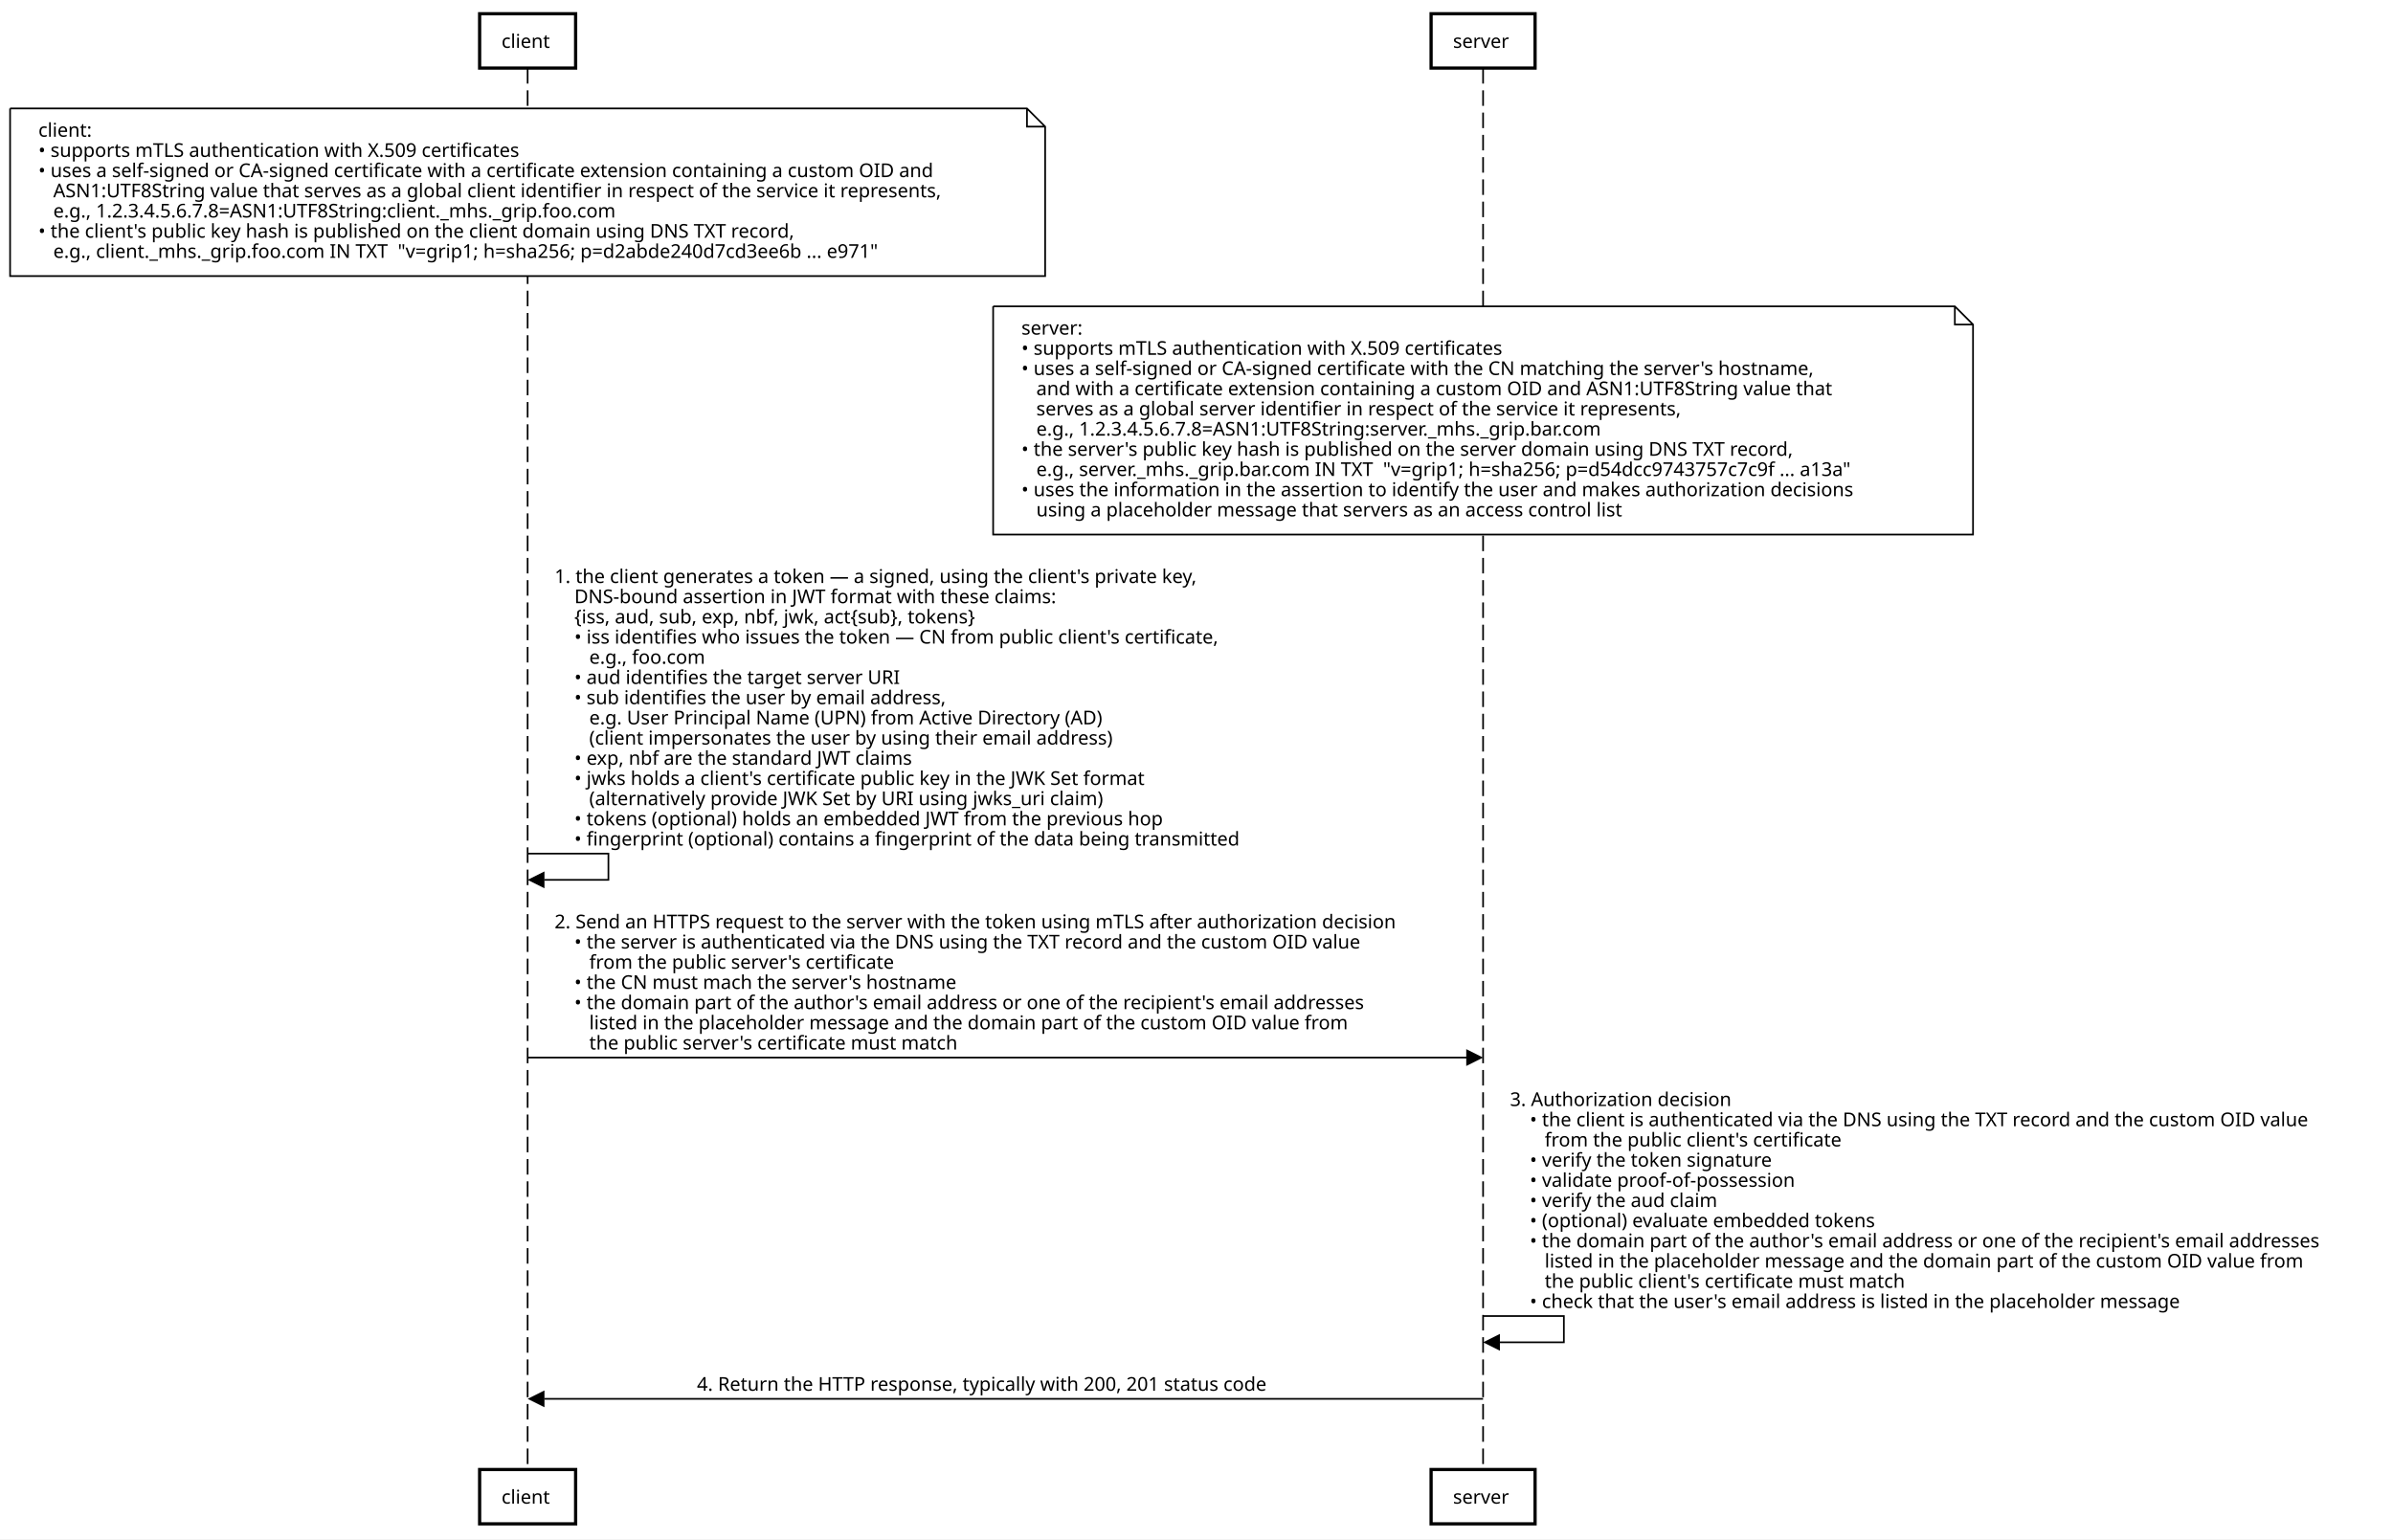
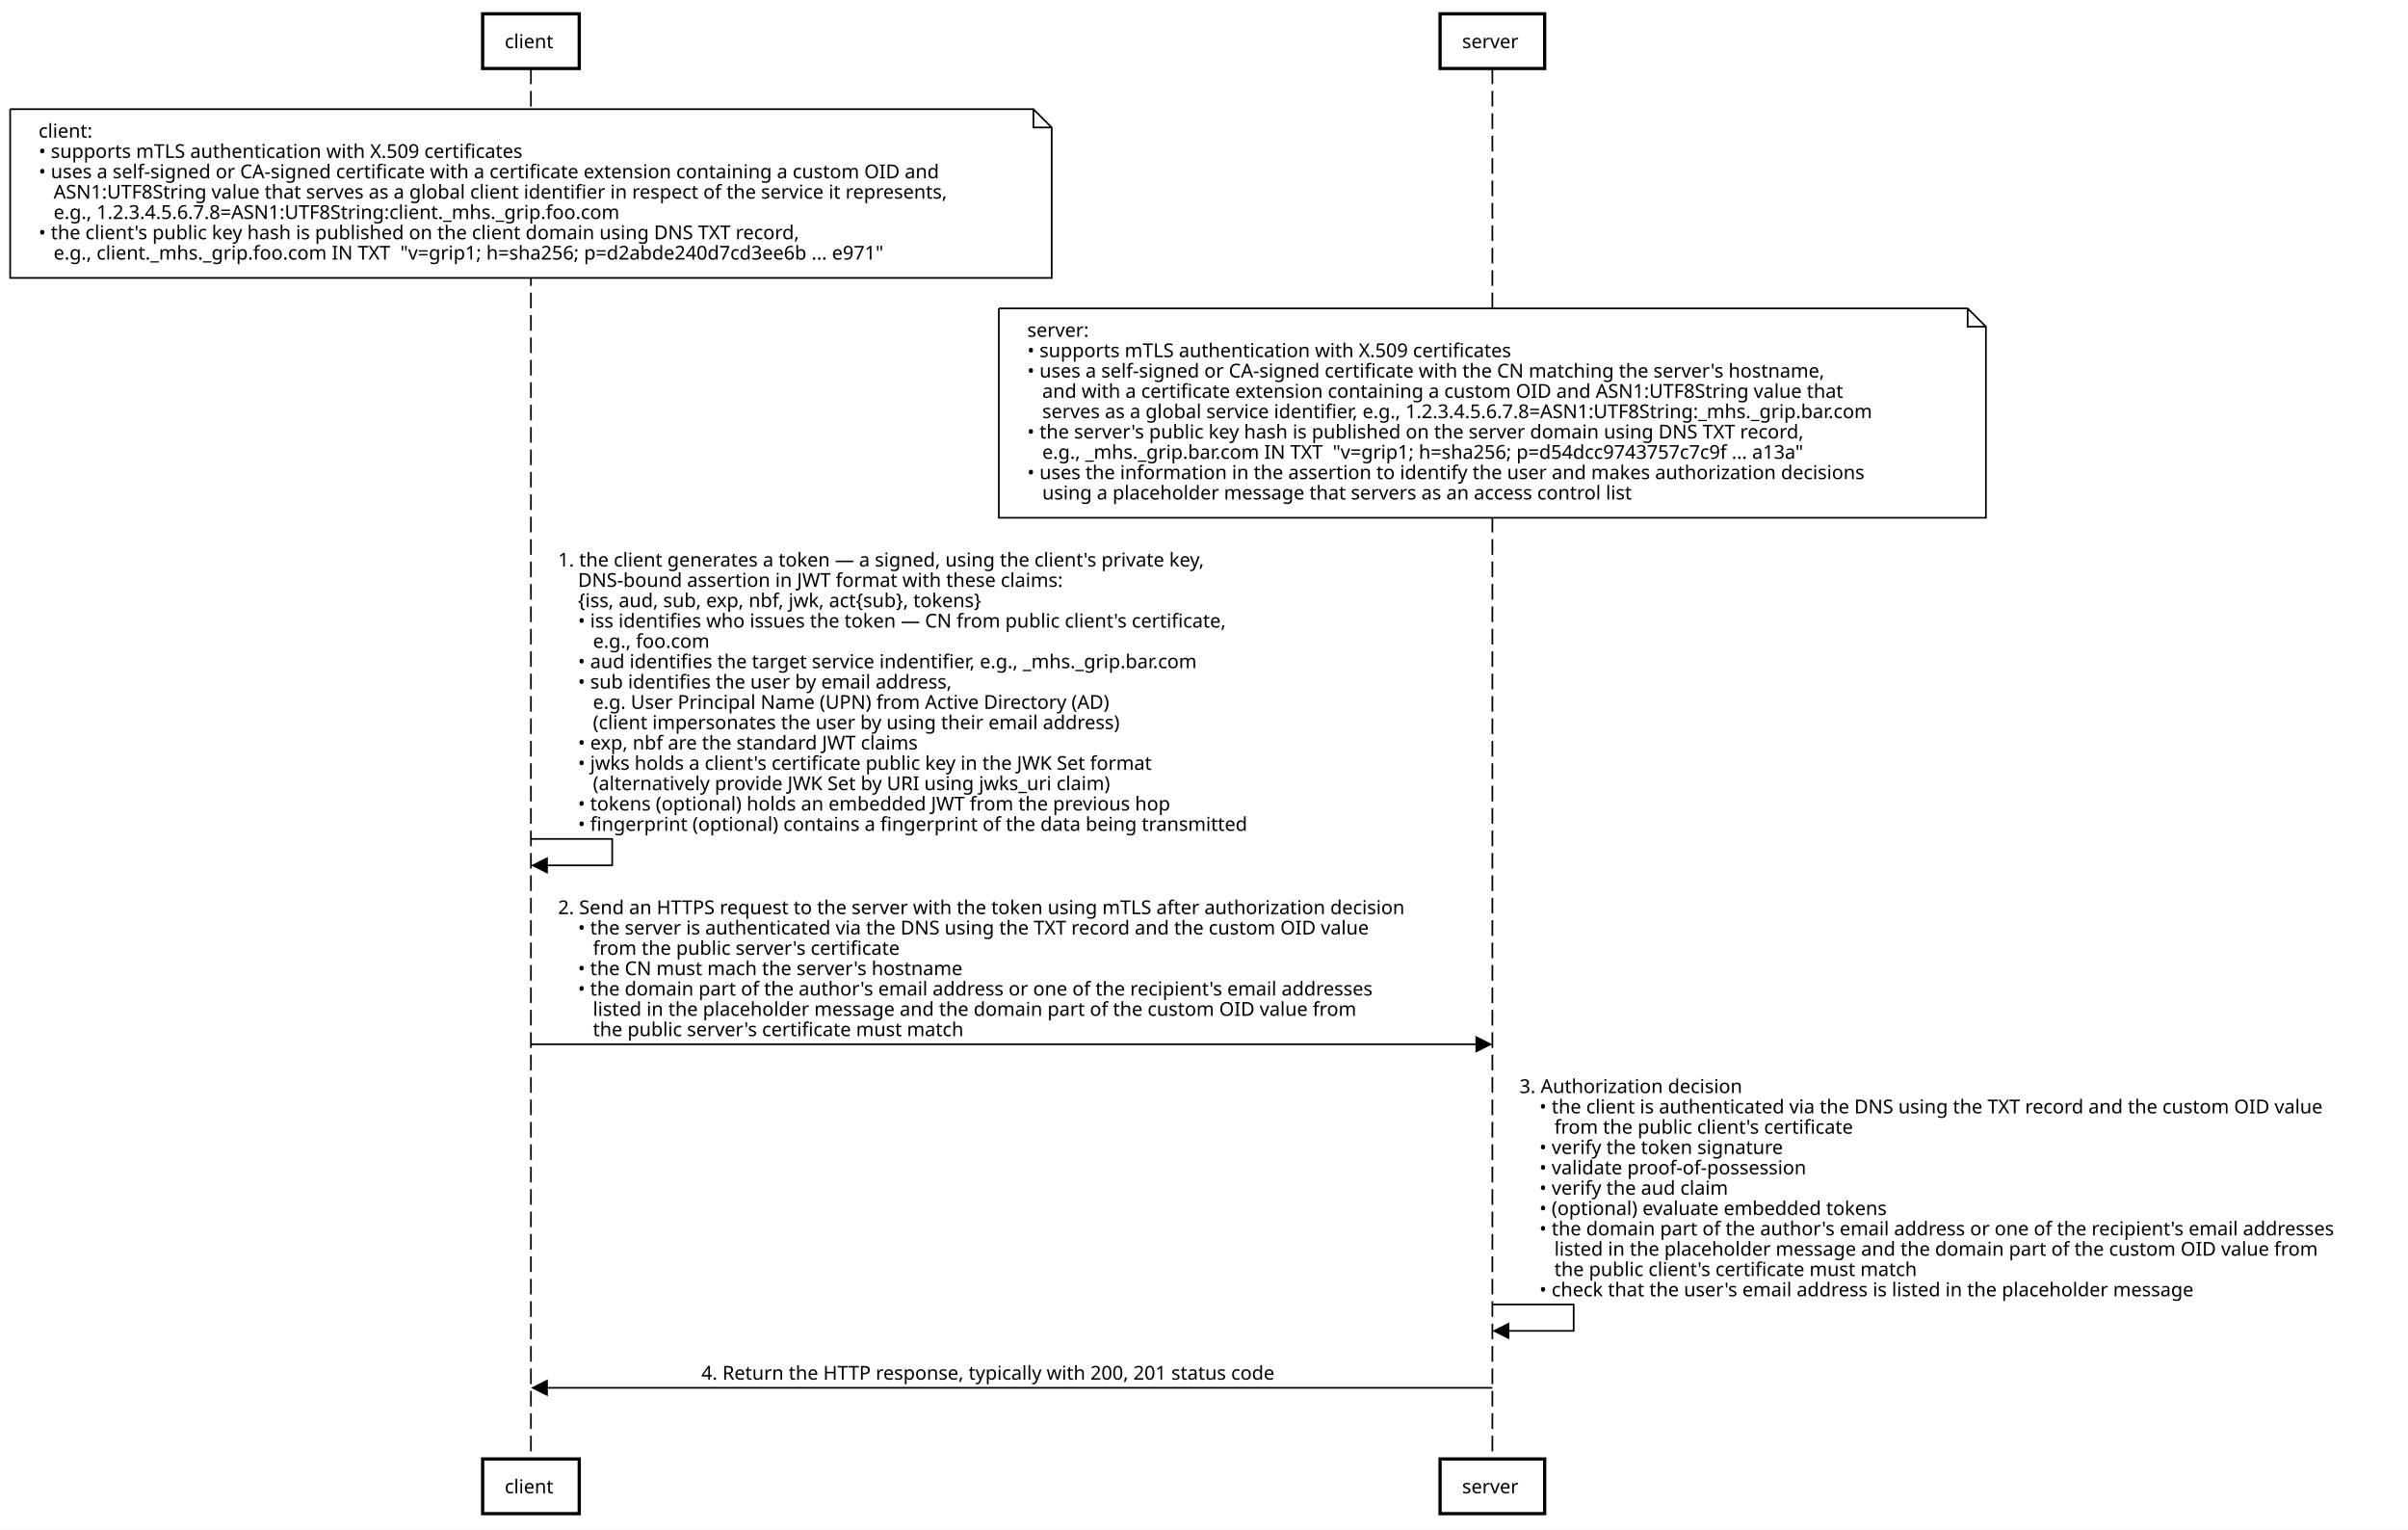
- <svg xmlns="http://www.w3.org/2000/svg" version="1.1" width="1340" height="862">
+ <svg xmlns="http://www.w3.org/2000/svg" version="1.1" width="1340" height="851">
  <defs />
  <g>
    <g />
    <g />
    <g />
    <g />
    <g />
    <g />
    <g />
    <g />
    <g />
    <g />
    <g />
    <g />
    <g />
    <g />
    <g />
    <g />
    <g />
    <g />
    <g />
    <g />
    <g />
    <g />
    <g />
    <g />
    <g />
    <g />
    <g />
    <g />
    <g />
    <g />
    <g />
    <g />
    <g />
    <g />
    <g />
    <g />
    <g />
    <g />
    <g />
    <g />
    <g />
    <g />
    <g />
    <g />
    <g />
    <g />
    <g />
    <g />
    <g />
    <g />
    <g />
-     <g />
-     <g>
-       <rect fill="white" stroke="none" x="0" y="0" width="1340" height="862" />
-     </g>
-     <g />
-     <g>
-       <path fill="none" stroke="black" paint-order="fill stroke markers" d=" M 295.454 38.111 L 295.454 822.955" stroke-miterlimit="10" stroke-width="0.942" stroke-dasharray="8.699,3.77" />
-       <path fill="none" stroke="black" paint-order="fill stroke markers" d=" M 830.478 38.111 L 830.478 822.955" stroke-miterlimit="10" stroke-width="0.942" stroke-dasharray="8.699,3.77" />
+     <g>
+       <rect fill="white" stroke="none" x="0" y="0" width="1340" height="851" />
+     </g>
+     <g />
+     <g>
+       <path fill="none" stroke="black" paint-order="fill stroke markers" d=" M 295.454 38.111 L 295.454 811.646" stroke-miterlimit="10" stroke-width="0.942" stroke-dasharray="8.699,3.77" />
+       <path fill="none" stroke="black" paint-order="fill stroke markers" d=" M 830.478 38.111 L 830.478 811.646" stroke-miterlimit="10" stroke-width="0.942" stroke-dasharray="8.699,3.77" />
    </g>
    <g>
      <path fill="none" stroke="none" />
      <g>
        <path fill="white" stroke="black" paint-order="fill stroke markers" d=" M 268.575 7.69 L 322.332 7.69 L 322.332 38.111 L 268.575 38.111 L 268.575 7.69 Z" stroke-miterlimit="10" stroke-width="1.809" stroke-dasharray="" />
      </g>
      <g>
        <text fill="black" stroke="none" font-family="sans-serif" font-size="8pt" font-style="normal" font-weight="normal" text-decoration="normal" x="280.845" y="26.802" text-anchor="start" dominant-baseline="alphabetic" xml:space="preserve">client</text>
      </g>
      <path fill="none" stroke="none" />
      <g>
        <path fill="white" stroke="black" paint-order="fill stroke markers" d=" M 801.366 7.69 L 859.59 7.69 L 859.59 38.111 L 801.366 38.111 L 801.366 7.69 Z" stroke-miterlimit="10" stroke-width="1.809" stroke-dasharray="" />
      </g>
      <g>
        <text fill="black" stroke="none" font-family="sans-serif" font-size="8pt" font-style="normal" font-weight="normal" text-decoration="normal" x="813.636" y="26.802" text-anchor="start" dominant-baseline="alphabetic" xml:space="preserve">server</text>
      </g>
      <path fill="none" stroke="none" />
      <g>
-         <path fill="white" stroke="black" paint-order="fill stroke markers" d=" M 268.575 822.955 L 322.332 822.955 L 322.332 853.376 L 268.575 853.376 L 268.575 822.955 Z" stroke-miterlimit="10" stroke-width="1.809" stroke-dasharray="" />
-       </g>
-       <g>
-         <text fill="black" stroke="none" font-family="sans-serif" font-size="8pt" font-style="normal" font-weight="normal" text-decoration="normal" x="280.845" y="842.067" text-anchor="start" dominant-baseline="alphabetic" xml:space="preserve">client</text>
-       </g>
-       <path fill="none" stroke="none" />
-       <g>
-         <path fill="white" stroke="black" paint-order="fill stroke markers" d=" M 801.366 822.955 L 859.59 822.955 L 859.59 853.376 L 801.366 853.376 L 801.366 822.955 Z" stroke-miterlimit="10" stroke-width="1.809" stroke-dasharray="" />
-       </g>
-       <g>
-         <text fill="black" stroke="none" font-family="sans-serif" font-size="8pt" font-style="normal" font-weight="normal" text-decoration="normal" x="813.636" y="842.067" text-anchor="start" dominant-baseline="alphabetic" xml:space="preserve">server</text>
+         <path fill="white" stroke="black" paint-order="fill stroke markers" d=" M 268.575 811.646 L 322.332 811.646 L 322.332 842.067 L 268.575 842.067 L 268.575 811.646 Z" stroke-miterlimit="10" stroke-width="1.809" stroke-dasharray="" />
+       </g>
+       <g>
+         <text fill="black" stroke="none" font-family="sans-serif" font-size="8pt" font-style="normal" font-weight="normal" text-decoration="normal" x="280.845" y="830.758" text-anchor="start" dominant-baseline="alphabetic" xml:space="preserve">client</text>
+       </g>
+       <path fill="none" stroke="none" />
+       <g>
+         <path fill="white" stroke="black" paint-order="fill stroke markers" d=" M 801.366 811.646 L 859.59 811.646 L 859.59 842.067 L 801.366 842.067 L 801.366 811.646 Z" stroke-miterlimit="10" stroke-width="1.809" stroke-dasharray="" />
+       </g>
+       <g>
+         <text fill="black" stroke="none" font-family="sans-serif" font-size="8pt" font-style="normal" font-weight="normal" text-decoration="normal" x="813.636" y="830.758" text-anchor="start" dominant-baseline="alphabetic" xml:space="preserve">server</text>
      </g>
    </g>
    <g>
      <path fill="white" stroke="black" paint-order="fill stroke markers" d=" M 5.654 60.729 L 575.075 60.729 L 585.253 70.907 L 585.253 154.594 L 5.654 154.594 L 5.654 60.729 M 575.075 60.729 L 575.075 70.907 L 585.253 70.907" stroke-miterlimit="10" stroke-width="0.942" stroke-dasharray="" />
      <g>
        <text fill="black" stroke="none" font-family="sans-serif" font-size="8pt" font-style="normal" font-weight="normal" text-decoration="normal" x="21.487" y="76.562" text-anchor="start" dominant-baseline="alphabetic" xml:space="preserve">client:</text>
        <text fill="black" stroke="none" font-family="sans-serif" font-size="8pt" font-style="normal" font-weight="normal" text-decoration="normal" x="21.487" y="87.871" text-anchor="start" dominant-baseline="alphabetic" xml:space="preserve">• supports mTLS authentication with X.509 certificates</text>
        <text fill="black" stroke="none" font-family="sans-serif" font-size="8pt" font-style="normal" font-weight="normal" text-decoration="normal" x="21.487" y="99.18" text-anchor="start" dominant-baseline="alphabetic" xml:space="preserve">• uses a self-signed or CA-signed certificate with a certificate extension containing a custom OID and</text>
        <text fill="black" stroke="none" font-family="sans-serif" font-size="8pt" font-style="normal" font-weight="normal" text-decoration="normal" x="21.487" y="110.489" text-anchor="start" dominant-baseline="alphabetic" xml:space="preserve">   ASN1:UTF8String value that serves as a global client identifier in respect of the service it represents,</text>
        <text fill="black" stroke="none" font-family="sans-serif" font-size="8pt" font-style="normal" font-weight="normal" text-decoration="normal" x="21.487" y="121.798" text-anchor="start" dominant-baseline="alphabetic" xml:space="preserve">   e.g., 1.2.3.4.5.6.7.8=ASN1:UTF8String:client._mhs._grip.foo.com</text>
        <text fill="black" stroke="none" font-family="sans-serif" font-size="8pt" font-style="normal" font-weight="normal" text-decoration="normal" x="21.487" y="133.107" text-anchor="start" dominant-baseline="alphabetic" xml:space="preserve">• the client's public key hash is published on the client domain using DNS TXT record,</text>
        <text fill="black" stroke="none" font-family="sans-serif" font-size="8pt" font-style="normal" font-weight="normal" text-decoration="normal" x="21.487" y="144.416" text-anchor="start" dominant-baseline="alphabetic" xml:space="preserve">   e.g., client._mhs._grip.foo.com IN TXT  "v=grip1; h=sha256; p=d2abde240d7cd3ee6b ... e971"</text>
      </g>
-       <path fill="white" stroke="black" paint-order="fill stroke markers" d=" M 556.128 171.557 L 1094.649 171.557 L 1104.827 181.735 L 1104.827 299.349 L 556.128 299.349 L 556.128 171.557 M 1094.649 171.557 L 1094.649 181.735 L 1104.827 181.735" stroke-miterlimit="10" stroke-width="0.942" stroke-dasharray="" />
-       <g>
-         <text fill="black" stroke="none" font-family="sans-serif" font-size="8pt" font-style="normal" font-weight="normal" text-decoration="normal" x="571.961" y="187.39" text-anchor="start" dominant-baseline="alphabetic" xml:space="preserve">server:</text>
-         <text fill="black" stroke="none" font-family="sans-serif" font-size="8pt" font-style="normal" font-weight="normal" text-decoration="normal" x="571.961" y="198.699" text-anchor="start" dominant-baseline="alphabetic" xml:space="preserve">• supports mTLS authentication with X.509 certificates</text>
-         <text fill="black" stroke="none" font-family="sans-serif" font-size="8pt" font-style="normal" font-weight="normal" text-decoration="normal" x="571.961" y="210.008" text-anchor="start" dominant-baseline="alphabetic" xml:space="preserve">• uses a self-signed or CA-signed certificate with the CN matching the server's hostname,</text>
-         <text fill="black" stroke="none" font-family="sans-serif" font-size="8pt" font-style="normal" font-weight="normal" text-decoration="normal" x="571.961" y="221.317" text-anchor="start" dominant-baseline="alphabetic" xml:space="preserve">   and with a certificate extension containing a custom OID and ASN1:UTF8String value that</text>
-         <text fill="black" stroke="none" font-family="sans-serif" font-size="8pt" font-style="normal" font-weight="normal" text-decoration="normal" x="571.961" y="232.626" text-anchor="start" dominant-baseline="alphabetic" xml:space="preserve">   serves as a global server identifier in respect of the service it represents,</text>
-         <text fill="black" stroke="none" font-family="sans-serif" font-size="8pt" font-style="normal" font-weight="normal" text-decoration="normal" x="571.961" y="243.935" text-anchor="start" dominant-baseline="alphabetic" xml:space="preserve">   e.g., 1.2.3.4.5.6.7.8=ASN1:UTF8String:server._mhs._grip.bar.com</text>
-         <text fill="black" stroke="none" font-family="sans-serif" font-size="8pt" font-style="normal" font-weight="normal" text-decoration="normal" x="571.961" y="255.244" text-anchor="start" dominant-baseline="alphabetic" xml:space="preserve">• the server's public key hash is published on the server domain using DNS TXT record,</text>
-         <text fill="black" stroke="none" font-family="sans-serif" font-size="8pt" font-style="normal" font-weight="normal" text-decoration="normal" x="571.961" y="266.553" text-anchor="start" dominant-baseline="alphabetic" xml:space="preserve">   e.g., server._mhs._grip.bar.com IN TXT  "v=grip1; h=sha256; p=d54dcc9743757c7c9f ... a13a"</text>
-         <text fill="black" stroke="none" font-family="sans-serif" font-size="8pt" font-style="normal" font-weight="normal" text-decoration="normal" x="571.961" y="277.862" text-anchor="start" dominant-baseline="alphabetic" xml:space="preserve">• uses the information in the assertion to identify the user and makes authorization decisions</text>
-         <text fill="black" stroke="none" font-family="sans-serif" font-size="8pt" font-style="normal" font-weight="normal" text-decoration="normal" x="571.961" y="289.171" text-anchor="start" dominant-baseline="alphabetic" xml:space="preserve">   using a placeholder message that servers as an access control list</text>
-       </g>
-       <g>
-         <g>
-           <rect fill="white" stroke="none" x="308.836" y="316.312" width="393.609" height="14.702" />
-         </g>
-         <g>
-           <rect fill="white" stroke="none" x="308.836" y="327.621" width="305.043" height="14.702" />
-         </g>
-         <g>
-           <rect fill="white" stroke="none" x="308.836" y="338.93" width="269.859" height="14.702" />
-         </g>
-         <g>
-           <rect fill="white" stroke="none" x="308.836" y="350.239" width="406.426" height="14.702" />
-         </g>
-         <g>
-           <rect fill="white" stroke="none" x="308.836" y="361.548" width="96.609" height="14.702" />
-         </g>
-         <g>
-           <rect fill="white" stroke="none" x="308.836" y="372.857" width="214.243" height="14.702" />
-         </g>
-         <g>
-           <rect fill="white" stroke="none" x="308.836" y="384.166" width="243.109" height="14.702" />
-         </g>
-         <g>
-           <rect fill="white" stroke="none" x="308.836" y="395.475" width="336.143" height="14.702" />
-         </g>
-         <g>
-           <rect fill="white" stroke="none" x="308.836" y="406.784" width="342.643" height="14.702" />
-         </g>
-         <g>
-           <rect fill="white" stroke="none" x="308.836" y="418.093" width="223.126" height="14.702" />
-         </g>
-         <g>
-           <rect fill="white" stroke="none" x="308.836" y="429.402" width="364.976" height="14.702" />
-         </g>
-         <g>
-           <rect fill="white" stroke="none" x="308.836" y="440.711" width="338.843" height="14.702" />
-         </g>
-         <g>
-           <rect fill="white" stroke="none" x="308.836" y="452.02" width="370.476" height="14.702" />
-         </g>
-         <g>
-           <rect fill="white" stroke="none" x="308.836" y="463.329" width="415.959" height="14.702" />
-         </g>
-         <text fill="black" stroke="none" font-family="sans-serif" font-size="8pt" font-style="normal" font-weight="normal" text-decoration="normal" x="310.532" y="326.49" text-anchor="start" dominant-baseline="alphabetic" xml:space="preserve">1. the client generates a token — a signed, using the client's private key,</text>
-         <text fill="black" stroke="none" font-family="sans-serif" font-size="8pt" font-style="normal" font-weight="normal" text-decoration="normal" x="310.532" y="337.799" text-anchor="start" dominant-baseline="alphabetic" xml:space="preserve">    DNS-bound assertion in JWT format with these claims:</text>
-         <text fill="black" stroke="none" font-family="sans-serif" font-size="8pt" font-style="normal" font-weight="normal" text-decoration="normal" x="310.532" y="349.108" text-anchor="start" dominant-baseline="alphabetic" xml:space="preserve">    {iss, aud, sub, exp, nbf, jwk, act{sub}, tokens}</text>
-         <text fill="black" stroke="none" font-family="sans-serif" font-size="8pt" font-style="normal" font-weight="normal" text-decoration="normal" x="310.532" y="360.417" text-anchor="start" dominant-baseline="alphabetic" xml:space="preserve">    • iss identifies who issues the token — CN from public client's certificate,</text>
-         <text fill="black" stroke="none" font-family="sans-serif" font-size="8pt" font-style="normal" font-weight="normal" text-decoration="normal" x="310.532" y="371.726" text-anchor="start" dominant-baseline="alphabetic" xml:space="preserve">       e.g., foo.com</text>
-         <text fill="black" stroke="none" font-family="sans-serif" font-size="8pt" font-style="normal" font-weight="normal" text-decoration="normal" x="310.532" y="383.035" text-anchor="start" dominant-baseline="alphabetic" xml:space="preserve">    • aud identifies the target server URI</text>
-         <text fill="black" stroke="none" font-family="sans-serif" font-size="8pt" font-style="normal" font-weight="normal" text-decoration="normal" x="310.532" y="394.344" text-anchor="start" dominant-baseline="alphabetic" xml:space="preserve">    • sub identifies the user by email address,</text>
-         <text fill="black" stroke="none" font-family="sans-serif" font-size="8pt" font-style="normal" font-weight="normal" text-decoration="normal" x="310.532" y="405.653" text-anchor="start" dominant-baseline="alphabetic" xml:space="preserve">       e.g. User Principal Name (UPN) from Active Directory (AD)</text>
-         <text fill="black" stroke="none" font-family="sans-serif" font-size="8pt" font-style="normal" font-weight="normal" text-decoration="normal" x="310.532" y="416.962" text-anchor="start" dominant-baseline="alphabetic" xml:space="preserve">       (client impersonates the user by using their email address)</text>
-         <text fill="black" stroke="none" font-family="sans-serif" font-size="8pt" font-style="normal" font-weight="normal" text-decoration="normal" x="310.532" y="428.271" text-anchor="start" dominant-baseline="alphabetic" xml:space="preserve">    • exp, nbf are the standard JWT claims</text>
-         <text fill="black" stroke="none" font-family="sans-serif" font-size="8pt" font-style="normal" font-weight="normal" text-decoration="normal" x="310.532" y="439.58" text-anchor="start" dominant-baseline="alphabetic" xml:space="preserve">    • jwks holds a client's certificate public key in the JWK Set format</text>
-         <text fill="black" stroke="none" font-family="sans-serif" font-size="8pt" font-style="normal" font-weight="normal" text-decoration="normal" x="310.532" y="450.889" text-anchor="start" dominant-baseline="alphabetic" xml:space="preserve">       (alternatively provide JWK Set by URI using jwks_uri claim)</text>
-         <text fill="black" stroke="none" font-family="sans-serif" font-size="8pt" font-style="normal" font-weight="normal" text-decoration="normal" x="310.532" y="462.198" text-anchor="start" dominant-baseline="alphabetic" xml:space="preserve">    • tokens (optional) holds an embedded JWT from the previous hop</text>
-         <text fill="black" stroke="none" font-family="sans-serif" font-size="8pt" font-style="normal" font-weight="normal" text-decoration="normal" x="310.532" y="473.507" text-anchor="start" dominant-baseline="alphabetic" xml:space="preserve">    • fingerprint (optional) contains a fingerprint of the data being transmitted</text>
-       </g>
-       <g>
-         <path fill="none" stroke="black" paint-order="fill stroke markers" d=" M 295.454 478.031 L 340.69 478.031 L 340.69 492.733 L 304.765 492.733" stroke-miterlimit="10" stroke-width="0.942" stroke-dasharray="" />
-         <g transform="translate(295.4537,492.7326) translate(-295.4537,-492.7326)">
-           <path fill="black" stroke="none" paint-order="stroke fill markers" d=" M 304.878 488.02 L 295.454 492.733 L 304.878 497.445 Z" />
-         </g>
-       </g>
-       <g>
-         <g>
-           <rect fill="white" stroke="none" x="308.836" y="509.696" width="508.259" height="14.702" />
-         </g>
-         <g>
-           <rect fill="white" stroke="none" x="308.836" y="521.005" width="493.343" height="14.702" />
-         </g>
-         <g>
-           <rect fill="white" stroke="none" x="308.836" y="532.314" width="210.676" height="14.702" />
-         </g>
-         <g>
-           <rect fill="white" stroke="none" x="308.836" y="543.623" width="248.876" height="14.702" />
-         </g>
-         <g>
-           <rect fill="white" stroke="none" x="308.836" y="554.932" width="492.293" height="14.702" />
-         </g>
-         <g>
-           <rect fill="white" stroke="none" x="308.836" y="566.241" width="480.476" height="14.702" />
-         </g>
-         <g>
-           <rect fill="white" stroke="none" x="308.836" y="577.55" width="249.776" height="14.702" />
-         </g>
-         <text fill="black" stroke="none" font-family="sans-serif" font-size="8pt" font-style="normal" font-weight="normal" text-decoration="normal" x="310.532" y="519.874" text-anchor="start" dominant-baseline="alphabetic" xml:space="preserve">2. Send an HTTPS request to the server with the token using mTLS after authorization decision</text>
-         <text fill="black" stroke="none" font-family="sans-serif" font-size="8pt" font-style="normal" font-weight="normal" text-decoration="normal" x="310.532" y="531.183" text-anchor="start" dominant-baseline="alphabetic" xml:space="preserve">    • the server is authenticated via the DNS using the TXT record and the custom OID value</text>
-         <text fill="black" stroke="none" font-family="sans-serif" font-size="8pt" font-style="normal" font-weight="normal" text-decoration="normal" x="310.532" y="542.492" text-anchor="start" dominant-baseline="alphabetic" xml:space="preserve">       from the public server's certificate</text>
-         <text fill="black" stroke="none" font-family="sans-serif" font-size="8pt" font-style="normal" font-weight="normal" text-decoration="normal" x="310.532" y="553.801" text-anchor="start" dominant-baseline="alphabetic" xml:space="preserve">    • the CN must mach the server's hostname</text>
-         <text fill="black" stroke="none" font-family="sans-serif" font-size="8pt" font-style="normal" font-weight="normal" text-decoration="normal" x="310.532" y="565.11" text-anchor="start" dominant-baseline="alphabetic" xml:space="preserve">    • the domain part of the author's email address or one of the recipient's email addresses</text>
-         <text fill="black" stroke="none" font-family="sans-serif" font-size="8pt" font-style="normal" font-weight="normal" text-decoration="normal" x="310.532" y="576.419" text-anchor="start" dominant-baseline="alphabetic" xml:space="preserve">       listed in the placeholder message and the domain part of the custom OID value from</text>
-         <text fill="black" stroke="none" font-family="sans-serif" font-size="8pt" font-style="normal" font-weight="normal" text-decoration="normal" x="310.532" y="587.728" text-anchor="start" dominant-baseline="alphabetic" xml:space="preserve">       the public server's certificate must match</text>
-       </g>
-       <g>
-         <path fill="none" stroke="black" paint-order="fill stroke markers" d=" M 295.454 592.252 L 821.167 592.252" stroke-miterlimit="10" stroke-width="0.942" stroke-dasharray="" />
-         <g transform="translate(830.4777,592.2516) translate(-830.4777,-592.2516)">
-           <path fill="black" stroke="none" paint-order="stroke fill markers" d=" M 821.054 587.54 L 830.478 592.252 L 821.054 596.964 Z" />
-         </g>
-       </g>
-       <g>
-         <g>
-           <rect fill="white" stroke="none" x="843.86" y="609.215" width="135.443" height="14.702" />
-         </g>
-         <g>
-           <rect fill="white" stroke="none" x="843.86" y="620.524" width="488.876" height="14.702" />
-         </g>
-         <g>
-           <rect fill="white" stroke="none" x="843.86" y="631.833" width="206.209" height="14.702" />
-         </g>
-         <g>
-           <rect fill="white" stroke="none" x="843.86" y="643.142" width="164.126" height="14.702" />
-         </g>
-         <g>
-           <rect fill="white" stroke="none" x="843.86" y="654.451" width="175.543" height="14.702" />
-         </g>
-         <g>
-           <rect fill="white" stroke="none" x="843.86" y="665.76" width="132.893" height="14.702" />
-         </g>
-         <g>
-           <rect fill="white" stroke="none" x="843.86" y="677.069" width="226.793" height="14.702" />
-         </g>
-         <g>
-           <rect fill="white" stroke="none" x="843.86" y="688.378" width="492.293" height="14.702" />
-         </g>
-         <g>
-           <rect fill="white" stroke="none" x="843.86" y="699.687" width="480.476" height="14.702" />
-         </g>
-         <g>
-           <rect fill="white" stroke="none" x="843.86" y="710.996" width="245.309" height="14.702" />
-         </g>
-         <g>
-           <rect fill="white" stroke="none" x="843.86" y="722.305" width="411.793" height="14.702" />
-         </g>
-         <text fill="black" stroke="none" font-family="sans-serif" font-size="8pt" font-style="normal" font-weight="normal" text-decoration="normal" x="845.556" y="619.393" text-anchor="start" dominant-baseline="alphabetic" xml:space="preserve">3. Authorization decision</text>
-         <text fill="black" stroke="none" font-family="sans-serif" font-size="8pt" font-style="normal" font-weight="normal" text-decoration="normal" x="845.556" y="630.702" text-anchor="start" dominant-baseline="alphabetic" xml:space="preserve">    • the client is authenticated via the DNS using the TXT record and the custom OID value</text>
-         <text fill="black" stroke="none" font-family="sans-serif" font-size="8pt" font-style="normal" font-weight="normal" text-decoration="normal" x="845.556" y="642.011" text-anchor="start" dominant-baseline="alphabetic" xml:space="preserve">       from the public client's certificate</text>
-         <text fill="black" stroke="none" font-family="sans-serif" font-size="8pt" font-style="normal" font-weight="normal" text-decoration="normal" x="845.556" y="653.32" text-anchor="start" dominant-baseline="alphabetic" xml:space="preserve">    • verify the token signature</text>
-         <text fill="black" stroke="none" font-family="sans-serif" font-size="8pt" font-style="normal" font-weight="normal" text-decoration="normal" x="845.556" y="664.629" text-anchor="start" dominant-baseline="alphabetic" xml:space="preserve">    • validate proof-of-possession</text>
-         <text fill="black" stroke="none" font-family="sans-serif" font-size="8pt" font-style="normal" font-weight="normal" text-decoration="normal" x="845.556" y="675.938" text-anchor="start" dominant-baseline="alphabetic" xml:space="preserve">    • verify the aud claim</text>
-         <text fill="black" stroke="none" font-family="sans-serif" font-size="8pt" font-style="normal" font-weight="normal" text-decoration="normal" x="845.556" y="687.247" text-anchor="start" dominant-baseline="alphabetic" xml:space="preserve">    • (optional) evaluate embedded tokens</text>
-         <text fill="black" stroke="none" font-family="sans-serif" font-size="8pt" font-style="normal" font-weight="normal" text-decoration="normal" x="845.556" y="698.556" text-anchor="start" dominant-baseline="alphabetic" xml:space="preserve">    • the domain part of the author's email address or one of the recipient's email addresses</text>
-         <text fill="black" stroke="none" font-family="sans-serif" font-size="8pt" font-style="normal" font-weight="normal" text-decoration="normal" x="845.556" y="709.865" text-anchor="start" dominant-baseline="alphabetic" xml:space="preserve">       listed in the placeholder message and the domain part of the custom OID value from</text>
-         <text fill="black" stroke="none" font-family="sans-serif" font-size="8pt" font-style="normal" font-weight="normal" text-decoration="normal" x="845.556" y="721.174" text-anchor="start" dominant-baseline="alphabetic" xml:space="preserve">       the public client's certificate must match</text>
-         <text fill="black" stroke="none" font-family="sans-serif" font-size="8pt" font-style="normal" font-weight="normal" text-decoration="normal" x="845.556" y="732.483" text-anchor="start" dominant-baseline="alphabetic" xml:space="preserve">    • check that the user's email address is listed in the placeholder message</text>
-       </g>
-       <g>
-         <path fill="none" stroke="black" paint-order="fill stroke markers" d=" M 830.478 737.007 L 875.714 737.007 L 875.714 751.708 L 839.789 751.708" stroke-miterlimit="10" stroke-width="0.942" stroke-dasharray="" />
-         <g transform="translate(830.4777,751.7084) translate(-830.4777,-751.7084)">
-           <path fill="black" stroke="none" paint-order="stroke fill markers" d=" M 839.902 746.996 L 830.478 751.708 L 839.902 756.42 Z" />
-         </g>
-       </g>
-       <g>
-         <g>
-           <rect fill="white" stroke="none" x="388.578" y="768.672" width="348.776" height="14.702" />
-         </g>
-         <text fill="black" stroke="none" font-family="sans-serif" font-size="8pt" font-style="normal" font-weight="normal" text-decoration="normal" x="390.274" y="778.85" text-anchor="start" dominant-baseline="alphabetic" xml:space="preserve">4. Return the HTTP response, typically with 200, 201 status code</text>
-       </g>
-       <g>
-         <path fill="none" stroke="black" paint-order="fill stroke markers" d=" M 830.478 783.374 L 304.765 783.374" stroke-miterlimit="10" stroke-width="0.942" stroke-dasharray="" />
-         <g transform="translate(295.4537,783.3735) translate(-295.4537,-783.3735)">
-           <path fill="black" stroke="none" paint-order="stroke fill markers" d=" M 304.878 778.661 L 295.454 783.374 L 304.878 788.086 Z" />
+       <path fill="white" stroke="black" paint-order="fill stroke markers" d=" M 555.828 171.557 L 1094.949 171.557 L 1105.127 181.735 L 1105.127 288.04 L 555.828 288.04 L 555.828 171.557 M 1094.949 171.557 L 1094.949 181.735 L 1105.127 181.735" stroke-miterlimit="10" stroke-width="0.942" stroke-dasharray="" />
+       <g>
+         <text fill="black" stroke="none" font-family="sans-serif" font-size="8pt" font-style="normal" font-weight="normal" text-decoration="normal" x="571.661" y="187.39" text-anchor="start" dominant-baseline="alphabetic" xml:space="preserve">server:</text>
+         <text fill="black" stroke="none" font-family="sans-serif" font-size="8pt" font-style="normal" font-weight="normal" text-decoration="normal" x="571.661" y="198.699" text-anchor="start" dominant-baseline="alphabetic" xml:space="preserve">• supports mTLS authentication with X.509 certificates</text>
+         <text fill="black" stroke="none" font-family="sans-serif" font-size="8pt" font-style="normal" font-weight="normal" text-decoration="normal" x="571.661" y="210.008" text-anchor="start" dominant-baseline="alphabetic" xml:space="preserve">• uses a self-signed or CA-signed certificate with the CN matching the server's hostname,</text>
+         <text fill="black" stroke="none" font-family="sans-serif" font-size="8pt" font-style="normal" font-weight="normal" text-decoration="normal" x="571.661" y="221.317" text-anchor="start" dominant-baseline="alphabetic" xml:space="preserve">   and with a certificate extension containing a custom OID and ASN1:UTF8String value that</text>
+         <text fill="black" stroke="none" font-family="sans-serif" font-size="8pt" font-style="normal" font-weight="normal" text-decoration="normal" x="571.661" y="232.626" text-anchor="start" dominant-baseline="alphabetic" xml:space="preserve">   serves as a global service identifier, e.g., 1.2.3.4.5.6.7.8=ASN1:UTF8String:_mhs._grip.bar.com</text>
+         <text fill="black" stroke="none" font-family="sans-serif" font-size="8pt" font-style="normal" font-weight="normal" text-decoration="normal" x="571.661" y="243.935" text-anchor="start" dominant-baseline="alphabetic" xml:space="preserve">• the server's public key hash is published on the server domain using DNS TXT record,</text>
+         <text fill="black" stroke="none" font-family="sans-serif" font-size="8pt" font-style="normal" font-weight="normal" text-decoration="normal" x="571.661" y="255.244" text-anchor="start" dominant-baseline="alphabetic" xml:space="preserve">   e.g., _mhs._grip.bar.com IN TXT  "v=grip1; h=sha256; p=d54dcc9743757c7c9f ... a13a"</text>
+         <text fill="black" stroke="none" font-family="sans-serif" font-size="8pt" font-style="normal" font-weight="normal" text-decoration="normal" x="571.661" y="266.553" text-anchor="start" dominant-baseline="alphabetic" xml:space="preserve">• uses the information in the assertion to identify the user and makes authorization decisions</text>
+         <text fill="black" stroke="none" font-family="sans-serif" font-size="8pt" font-style="normal" font-weight="normal" text-decoration="normal" x="571.661" y="277.862" text-anchor="start" dominant-baseline="alphabetic" xml:space="preserve">   using a placeholder message that servers as an access control list</text>
+       </g>
+       <g>
+         <g>
+           <rect fill="white" stroke="none" x="308.836" y="305.003" width="393.609" height="14.702" />
+         </g>
+         <g>
+           <rect fill="white" stroke="none" x="308.836" y="316.312" width="305.043" height="14.702" />
+         </g>
+         <g>
+           <rect fill="white" stroke="none" x="308.836" y="327.621" width="269.859" height="14.702" />
+         </g>
+         <g>
+           <rect fill="white" stroke="none" x="308.836" y="338.93" width="406.426" height="14.702" />
+         </g>
+         <g>
+           <rect fill="white" stroke="none" x="308.836" y="350.239" width="96.609" height="14.702" />
+         </g>
+         <g>
+           <rect fill="white" stroke="none" x="308.836" y="361.548" width="392.109" height="14.702" />
+         </g>
+         <g>
+           <rect fill="white" stroke="none" x="308.836" y="372.857" width="243.109" height="14.702" />
+         </g>
+         <g>
+           <rect fill="white" stroke="none" x="308.836" y="384.166" width="336.143" height="14.702" />
+         </g>
+         <g>
+           <rect fill="white" stroke="none" x="308.836" y="395.475" width="342.643" height="14.702" />
+         </g>
+         <g>
+           <rect fill="white" stroke="none" x="308.836" y="406.784" width="223.126" height="14.702" />
+         </g>
+         <g>
+           <rect fill="white" stroke="none" x="308.836" y="418.093" width="364.976" height="14.702" />
+         </g>
+         <g>
+           <rect fill="white" stroke="none" x="308.836" y="429.402" width="338.843" height="14.702" />
+         </g>
+         <g>
+           <rect fill="white" stroke="none" x="308.836" y="440.711" width="370.476" height="14.702" />
+         </g>
+         <g>
+           <rect fill="white" stroke="none" x="308.836" y="452.02" width="415.959" height="14.702" />
+         </g>
+         <text fill="black" stroke="none" font-family="sans-serif" font-size="8pt" font-style="normal" font-weight="normal" text-decoration="normal" x="310.532" y="315.181" text-anchor="start" dominant-baseline="alphabetic" xml:space="preserve">1. the client generates a token — a signed, using the client's private key,</text>
+         <text fill="black" stroke="none" font-family="sans-serif" font-size="8pt" font-style="normal" font-weight="normal" text-decoration="normal" x="310.532" y="326.49" text-anchor="start" dominant-baseline="alphabetic" xml:space="preserve">    DNS-bound assertion in JWT format with these claims:</text>
+         <text fill="black" stroke="none" font-family="sans-serif" font-size="8pt" font-style="normal" font-weight="normal" text-decoration="normal" x="310.532" y="337.799" text-anchor="start" dominant-baseline="alphabetic" xml:space="preserve">    {iss, aud, sub, exp, nbf, jwk, act{sub}, tokens}</text>
+         <text fill="black" stroke="none" font-family="sans-serif" font-size="8pt" font-style="normal" font-weight="normal" text-decoration="normal" x="310.532" y="349.108" text-anchor="start" dominant-baseline="alphabetic" xml:space="preserve">    • iss identifies who issues the token — CN from public client's certificate,</text>
+         <text fill="black" stroke="none" font-family="sans-serif" font-size="8pt" font-style="normal" font-weight="normal" text-decoration="normal" x="310.532" y="360.417" text-anchor="start" dominant-baseline="alphabetic" xml:space="preserve">       e.g., foo.com</text>
+         <text fill="black" stroke="none" font-family="sans-serif" font-size="8pt" font-style="normal" font-weight="normal" text-decoration="normal" x="310.532" y="371.726" text-anchor="start" dominant-baseline="alphabetic" xml:space="preserve">    • aud identifies the target service indentifier, e.g., _mhs._grip.bar.com</text>
+         <text fill="black" stroke="none" font-family="sans-serif" font-size="8pt" font-style="normal" font-weight="normal" text-decoration="normal" x="310.532" y="383.035" text-anchor="start" dominant-baseline="alphabetic" xml:space="preserve">    • sub identifies the user by email address,</text>
+         <text fill="black" stroke="none" font-family="sans-serif" font-size="8pt" font-style="normal" font-weight="normal" text-decoration="normal" x="310.532" y="394.344" text-anchor="start" dominant-baseline="alphabetic" xml:space="preserve">       e.g. User Principal Name (UPN) from Active Directory (AD)</text>
+         <text fill="black" stroke="none" font-family="sans-serif" font-size="8pt" font-style="normal" font-weight="normal" text-decoration="normal" x="310.532" y="405.653" text-anchor="start" dominant-baseline="alphabetic" xml:space="preserve">       (client impersonates the user by using their email address)</text>
+         <text fill="black" stroke="none" font-family="sans-serif" font-size="8pt" font-style="normal" font-weight="normal" text-decoration="normal" x="310.532" y="416.962" text-anchor="start" dominant-baseline="alphabetic" xml:space="preserve">    • exp, nbf are the standard JWT claims</text>
+         <text fill="black" stroke="none" font-family="sans-serif" font-size="8pt" font-style="normal" font-weight="normal" text-decoration="normal" x="310.532" y="428.271" text-anchor="start" dominant-baseline="alphabetic" xml:space="preserve">    • jwks holds a client's certificate public key in the JWK Set format</text>
+         <text fill="black" stroke="none" font-family="sans-serif" font-size="8pt" font-style="normal" font-weight="normal" text-decoration="normal" x="310.532" y="439.58" text-anchor="start" dominant-baseline="alphabetic" xml:space="preserve">       (alternatively provide JWK Set by URI using jwks_uri claim)</text>
+         <text fill="black" stroke="none" font-family="sans-serif" font-size="8pt" font-style="normal" font-weight="normal" text-decoration="normal" x="310.532" y="450.889" text-anchor="start" dominant-baseline="alphabetic" xml:space="preserve">    • tokens (optional) holds an embedded JWT from the previous hop</text>
+         <text fill="black" stroke="none" font-family="sans-serif" font-size="8pt" font-style="normal" font-weight="normal" text-decoration="normal" x="310.532" y="462.198" text-anchor="start" dominant-baseline="alphabetic" xml:space="preserve">    • fingerprint (optional) contains a fingerprint of the data being transmitted</text>
+       </g>
+       <g>
+         <path fill="none" stroke="black" paint-order="fill stroke markers" d=" M 295.454 466.722 L 340.69 466.722 L 340.69 481.424 L 304.765 481.424" stroke-miterlimit="10" stroke-width="0.942" stroke-dasharray="" />
+         <g transform="translate(295.4537,481.4236) translate(-295.4537,-481.4236)">
+           <path fill="black" stroke="none" paint-order="stroke fill markers" d=" M 304.878 476.711 L 295.454 481.424 L 304.878 486.136 Z" />
+         </g>
+       </g>
+       <g>
+         <g>
+           <rect fill="white" stroke="none" x="308.836" y="498.387" width="508.259" height="14.702" />
+         </g>
+         <g>
+           <rect fill="white" stroke="none" x="308.836" y="509.696" width="493.343" height="14.702" />
+         </g>
+         <g>
+           <rect fill="white" stroke="none" x="308.836" y="521.005" width="210.676" height="14.702" />
+         </g>
+         <g>
+           <rect fill="white" stroke="none" x="308.836" y="532.314" width="248.876" height="14.702" />
+         </g>
+         <g>
+           <rect fill="white" stroke="none" x="308.836" y="543.623" width="492.293" height="14.702" />
+         </g>
+         <g>
+           <rect fill="white" stroke="none" x="308.836" y="554.932" width="480.476" height="14.702" />
+         </g>
+         <g>
+           <rect fill="white" stroke="none" x="308.836" y="566.241" width="249.776" height="14.702" />
+         </g>
+         <text fill="black" stroke="none" font-family="sans-serif" font-size="8pt" font-style="normal" font-weight="normal" text-decoration="normal" x="310.532" y="508.565" text-anchor="start" dominant-baseline="alphabetic" xml:space="preserve">2. Send an HTTPS request to the server with the token using mTLS after authorization decision</text>
+         <text fill="black" stroke="none" font-family="sans-serif" font-size="8pt" font-style="normal" font-weight="normal" text-decoration="normal" x="310.532" y="519.874" text-anchor="start" dominant-baseline="alphabetic" xml:space="preserve">    • the server is authenticated via the DNS using the TXT record and the custom OID value</text>
+         <text fill="black" stroke="none" font-family="sans-serif" font-size="8pt" font-style="normal" font-weight="normal" text-decoration="normal" x="310.532" y="531.183" text-anchor="start" dominant-baseline="alphabetic" xml:space="preserve">       from the public server's certificate</text>
+         <text fill="black" stroke="none" font-family="sans-serif" font-size="8pt" font-style="normal" font-weight="normal" text-decoration="normal" x="310.532" y="542.492" text-anchor="start" dominant-baseline="alphabetic" xml:space="preserve">    • the CN must mach the server's hostname</text>
+         <text fill="black" stroke="none" font-family="sans-serif" font-size="8pt" font-style="normal" font-weight="normal" text-decoration="normal" x="310.532" y="553.801" text-anchor="start" dominant-baseline="alphabetic" xml:space="preserve">    • the domain part of the author's email address or one of the recipient's email addresses</text>
+         <text fill="black" stroke="none" font-family="sans-serif" font-size="8pt" font-style="normal" font-weight="normal" text-decoration="normal" x="310.532" y="565.11" text-anchor="start" dominant-baseline="alphabetic" xml:space="preserve">       listed in the placeholder message and the domain part of the custom OID value from</text>
+         <text fill="black" stroke="none" font-family="sans-serif" font-size="8pt" font-style="normal" font-weight="normal" text-decoration="normal" x="310.532" y="576.419" text-anchor="start" dominant-baseline="alphabetic" xml:space="preserve">       the public server's certificate must match</text>
+       </g>
+       <g>
+         <path fill="none" stroke="black" paint-order="fill stroke markers" d=" M 295.454 580.943 L 821.167 580.943" stroke-miterlimit="10" stroke-width="0.942" stroke-dasharray="" />
+         <g transform="translate(830.4777,580.9427) translate(-830.4777,-580.9427)">
+           <path fill="black" stroke="none" paint-order="stroke fill markers" d=" M 821.054 576.231 L 830.478 580.943 L 821.054 585.655 Z" />
+         </g>
+       </g>
+       <g>
+         <g>
+           <rect fill="white" stroke="none" x="843.86" y="597.906" width="135.443" height="14.702" />
+         </g>
+         <g>
+           <rect fill="white" stroke="none" x="843.86" y="609.215" width="488.876" height="14.702" />
+         </g>
+         <g>
+           <rect fill="white" stroke="none" x="843.86" y="620.524" width="206.209" height="14.702" />
+         </g>
+         <g>
+           <rect fill="white" stroke="none" x="843.86" y="631.833" width="164.126" height="14.702" />
+         </g>
+         <g>
+           <rect fill="white" stroke="none" x="843.86" y="643.142" width="175.543" height="14.702" />
+         </g>
+         <g>
+           <rect fill="white" stroke="none" x="843.86" y="654.451" width="132.893" height="14.702" />
+         </g>
+         <g>
+           <rect fill="white" stroke="none" x="843.86" y="665.76" width="226.793" height="14.702" />
+         </g>
+         <g>
+           <rect fill="white" stroke="none" x="843.86" y="677.069" width="492.293" height="14.702" />
+         </g>
+         <g>
+           <rect fill="white" stroke="none" x="843.86" y="688.378" width="480.476" height="14.702" />
+         </g>
+         <g>
+           <rect fill="white" stroke="none" x="843.86" y="699.687" width="245.309" height="14.702" />
+         </g>
+         <g>
+           <rect fill="white" stroke="none" x="843.86" y="710.996" width="411.793" height="14.702" />
+         </g>
+         <text fill="black" stroke="none" font-family="sans-serif" font-size="8pt" font-style="normal" font-weight="normal" text-decoration="normal" x="845.556" y="608.084" text-anchor="start" dominant-baseline="alphabetic" xml:space="preserve">3. Authorization decision</text>
+         <text fill="black" stroke="none" font-family="sans-serif" font-size="8pt" font-style="normal" font-weight="normal" text-decoration="normal" x="845.556" y="619.393" text-anchor="start" dominant-baseline="alphabetic" xml:space="preserve">    • the client is authenticated via the DNS using the TXT record and the custom OID value</text>
+         <text fill="black" stroke="none" font-family="sans-serif" font-size="8pt" font-style="normal" font-weight="normal" text-decoration="normal" x="845.556" y="630.702" text-anchor="start" dominant-baseline="alphabetic" xml:space="preserve">       from the public client's certificate</text>
+         <text fill="black" stroke="none" font-family="sans-serif" font-size="8pt" font-style="normal" font-weight="normal" text-decoration="normal" x="845.556" y="642.011" text-anchor="start" dominant-baseline="alphabetic" xml:space="preserve">    • verify the token signature</text>
+         <text fill="black" stroke="none" font-family="sans-serif" font-size="8pt" font-style="normal" font-weight="normal" text-decoration="normal" x="845.556" y="653.32" text-anchor="start" dominant-baseline="alphabetic" xml:space="preserve">    • validate proof-of-possession</text>
+         <text fill="black" stroke="none" font-family="sans-serif" font-size="8pt" font-style="normal" font-weight="normal" text-decoration="normal" x="845.556" y="664.629" text-anchor="start" dominant-baseline="alphabetic" xml:space="preserve">    • verify the aud claim</text>
+         <text fill="black" stroke="none" font-family="sans-serif" font-size="8pt" font-style="normal" font-weight="normal" text-decoration="normal" x="845.556" y="675.938" text-anchor="start" dominant-baseline="alphabetic" xml:space="preserve">    • (optional) evaluate embedded tokens</text>
+         <text fill="black" stroke="none" font-family="sans-serif" font-size="8pt" font-style="normal" font-weight="normal" text-decoration="normal" x="845.556" y="687.247" text-anchor="start" dominant-baseline="alphabetic" xml:space="preserve">    • the domain part of the author's email address or one of the recipient's email addresses</text>
+         <text fill="black" stroke="none" font-family="sans-serif" font-size="8pt" font-style="normal" font-weight="normal" text-decoration="normal" x="845.556" y="698.556" text-anchor="start" dominant-baseline="alphabetic" xml:space="preserve">       listed in the placeholder message and the domain part of the custom OID value from</text>
+         <text fill="black" stroke="none" font-family="sans-serif" font-size="8pt" font-style="normal" font-weight="normal" text-decoration="normal" x="845.556" y="709.865" text-anchor="start" dominant-baseline="alphabetic" xml:space="preserve">       the public client's certificate must match</text>
+         <text fill="black" stroke="none" font-family="sans-serif" font-size="8pt" font-style="normal" font-weight="normal" text-decoration="normal" x="845.556" y="721.174" text-anchor="start" dominant-baseline="alphabetic" xml:space="preserve">    • check that the user's email address is listed in the placeholder message</text>
+       </g>
+       <g>
+         <path fill="none" stroke="black" paint-order="fill stroke markers" d=" M 830.478 725.698 L 875.714 725.698 L 875.714 740.399 L 839.789 740.399" stroke-miterlimit="10" stroke-width="0.942" stroke-dasharray="" />
+         <g transform="translate(830.4777,740.3994) translate(-830.4777,-740.3994)">
+           <path fill="black" stroke="none" paint-order="stroke fill markers" d=" M 839.902 735.687 L 830.478 740.399 L 839.902 745.111 Z" />
+         </g>
+       </g>
+       <g>
+         <g>
+           <rect fill="white" stroke="none" x="388.578" y="757.363" width="348.776" height="14.702" />
+         </g>
+         <text fill="black" stroke="none" font-family="sans-serif" font-size="8pt" font-style="normal" font-weight="normal" text-decoration="normal" x="390.274" y="767.541" text-anchor="start" dominant-baseline="alphabetic" xml:space="preserve">4. Return the HTTP response, typically with 200, 201 status code</text>
+       </g>
+       <g>
+         <path fill="none" stroke="black" paint-order="fill stroke markers" d=" M 830.478 772.065 L 304.765 772.065" stroke-miterlimit="10" stroke-width="0.942" stroke-dasharray="" />
+         <g transform="translate(295.4537,772.0645) translate(-295.4537,-772.0645)">
+           <path fill="black" stroke="none" paint-order="stroke fill markers" d=" M 304.878 767.352 L 295.454 772.065 L 304.878 776.777 Z" />
        </g>
      </g>
    </g>
  </g>
</svg>
